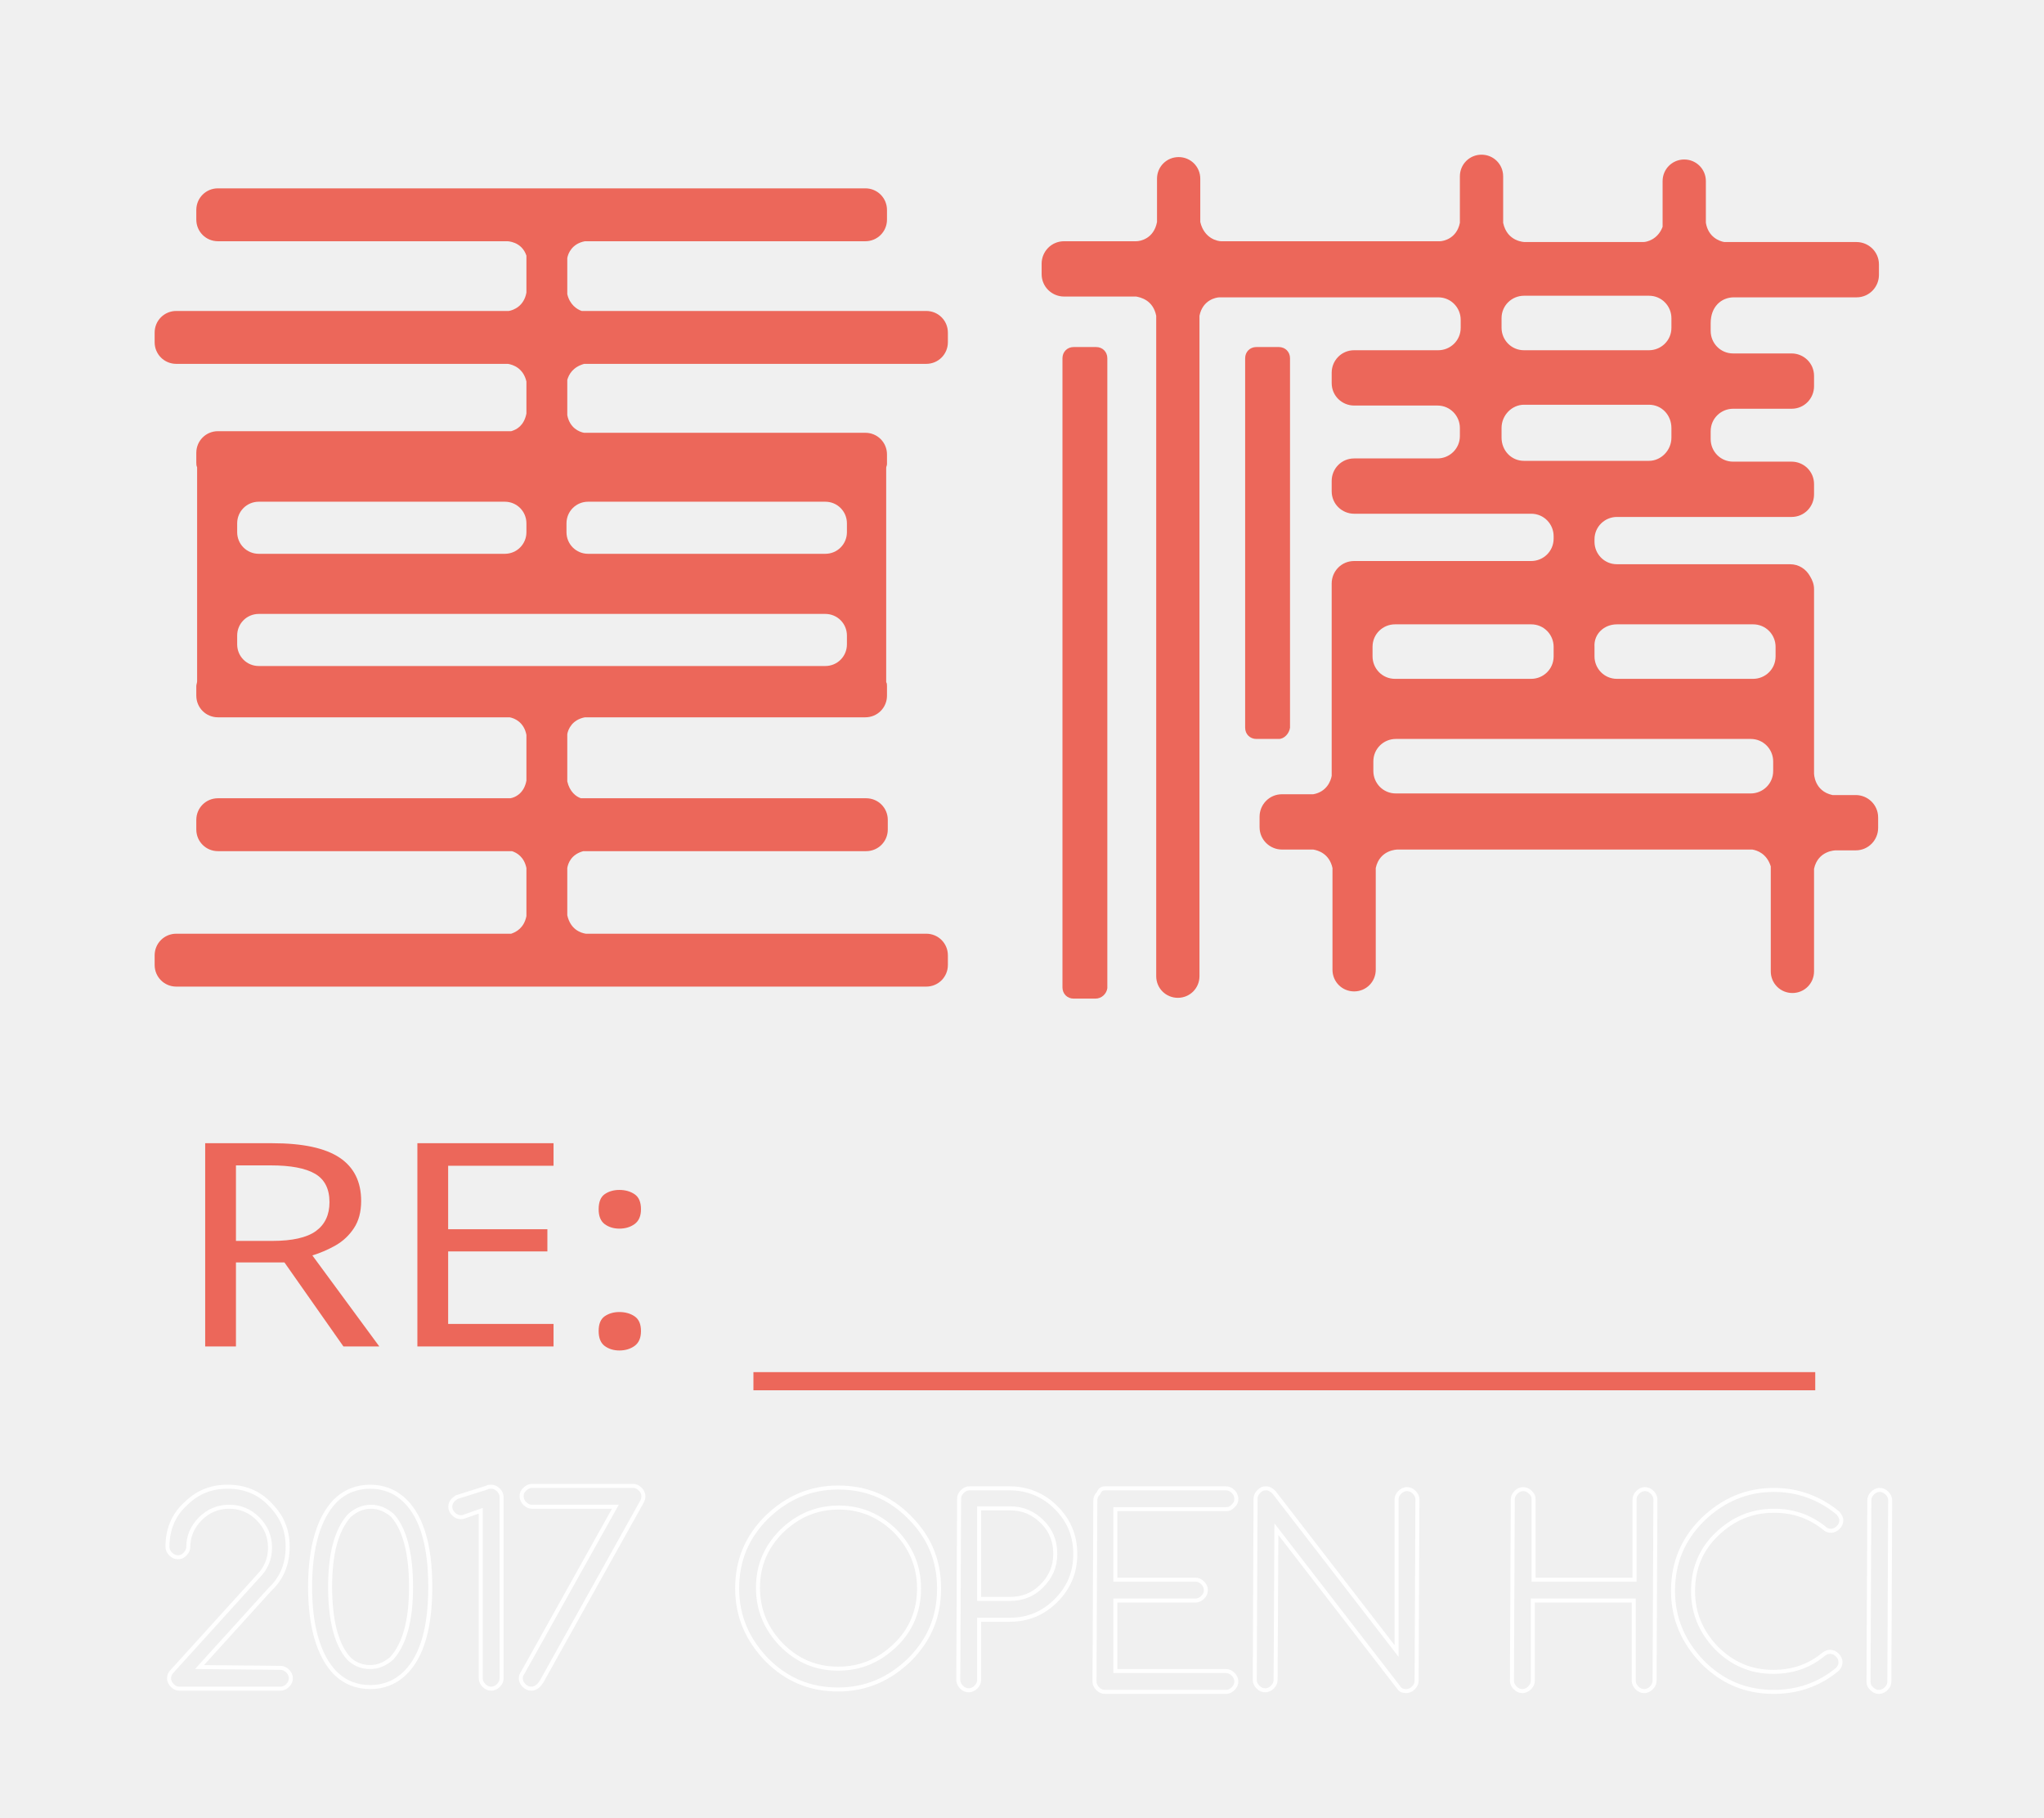
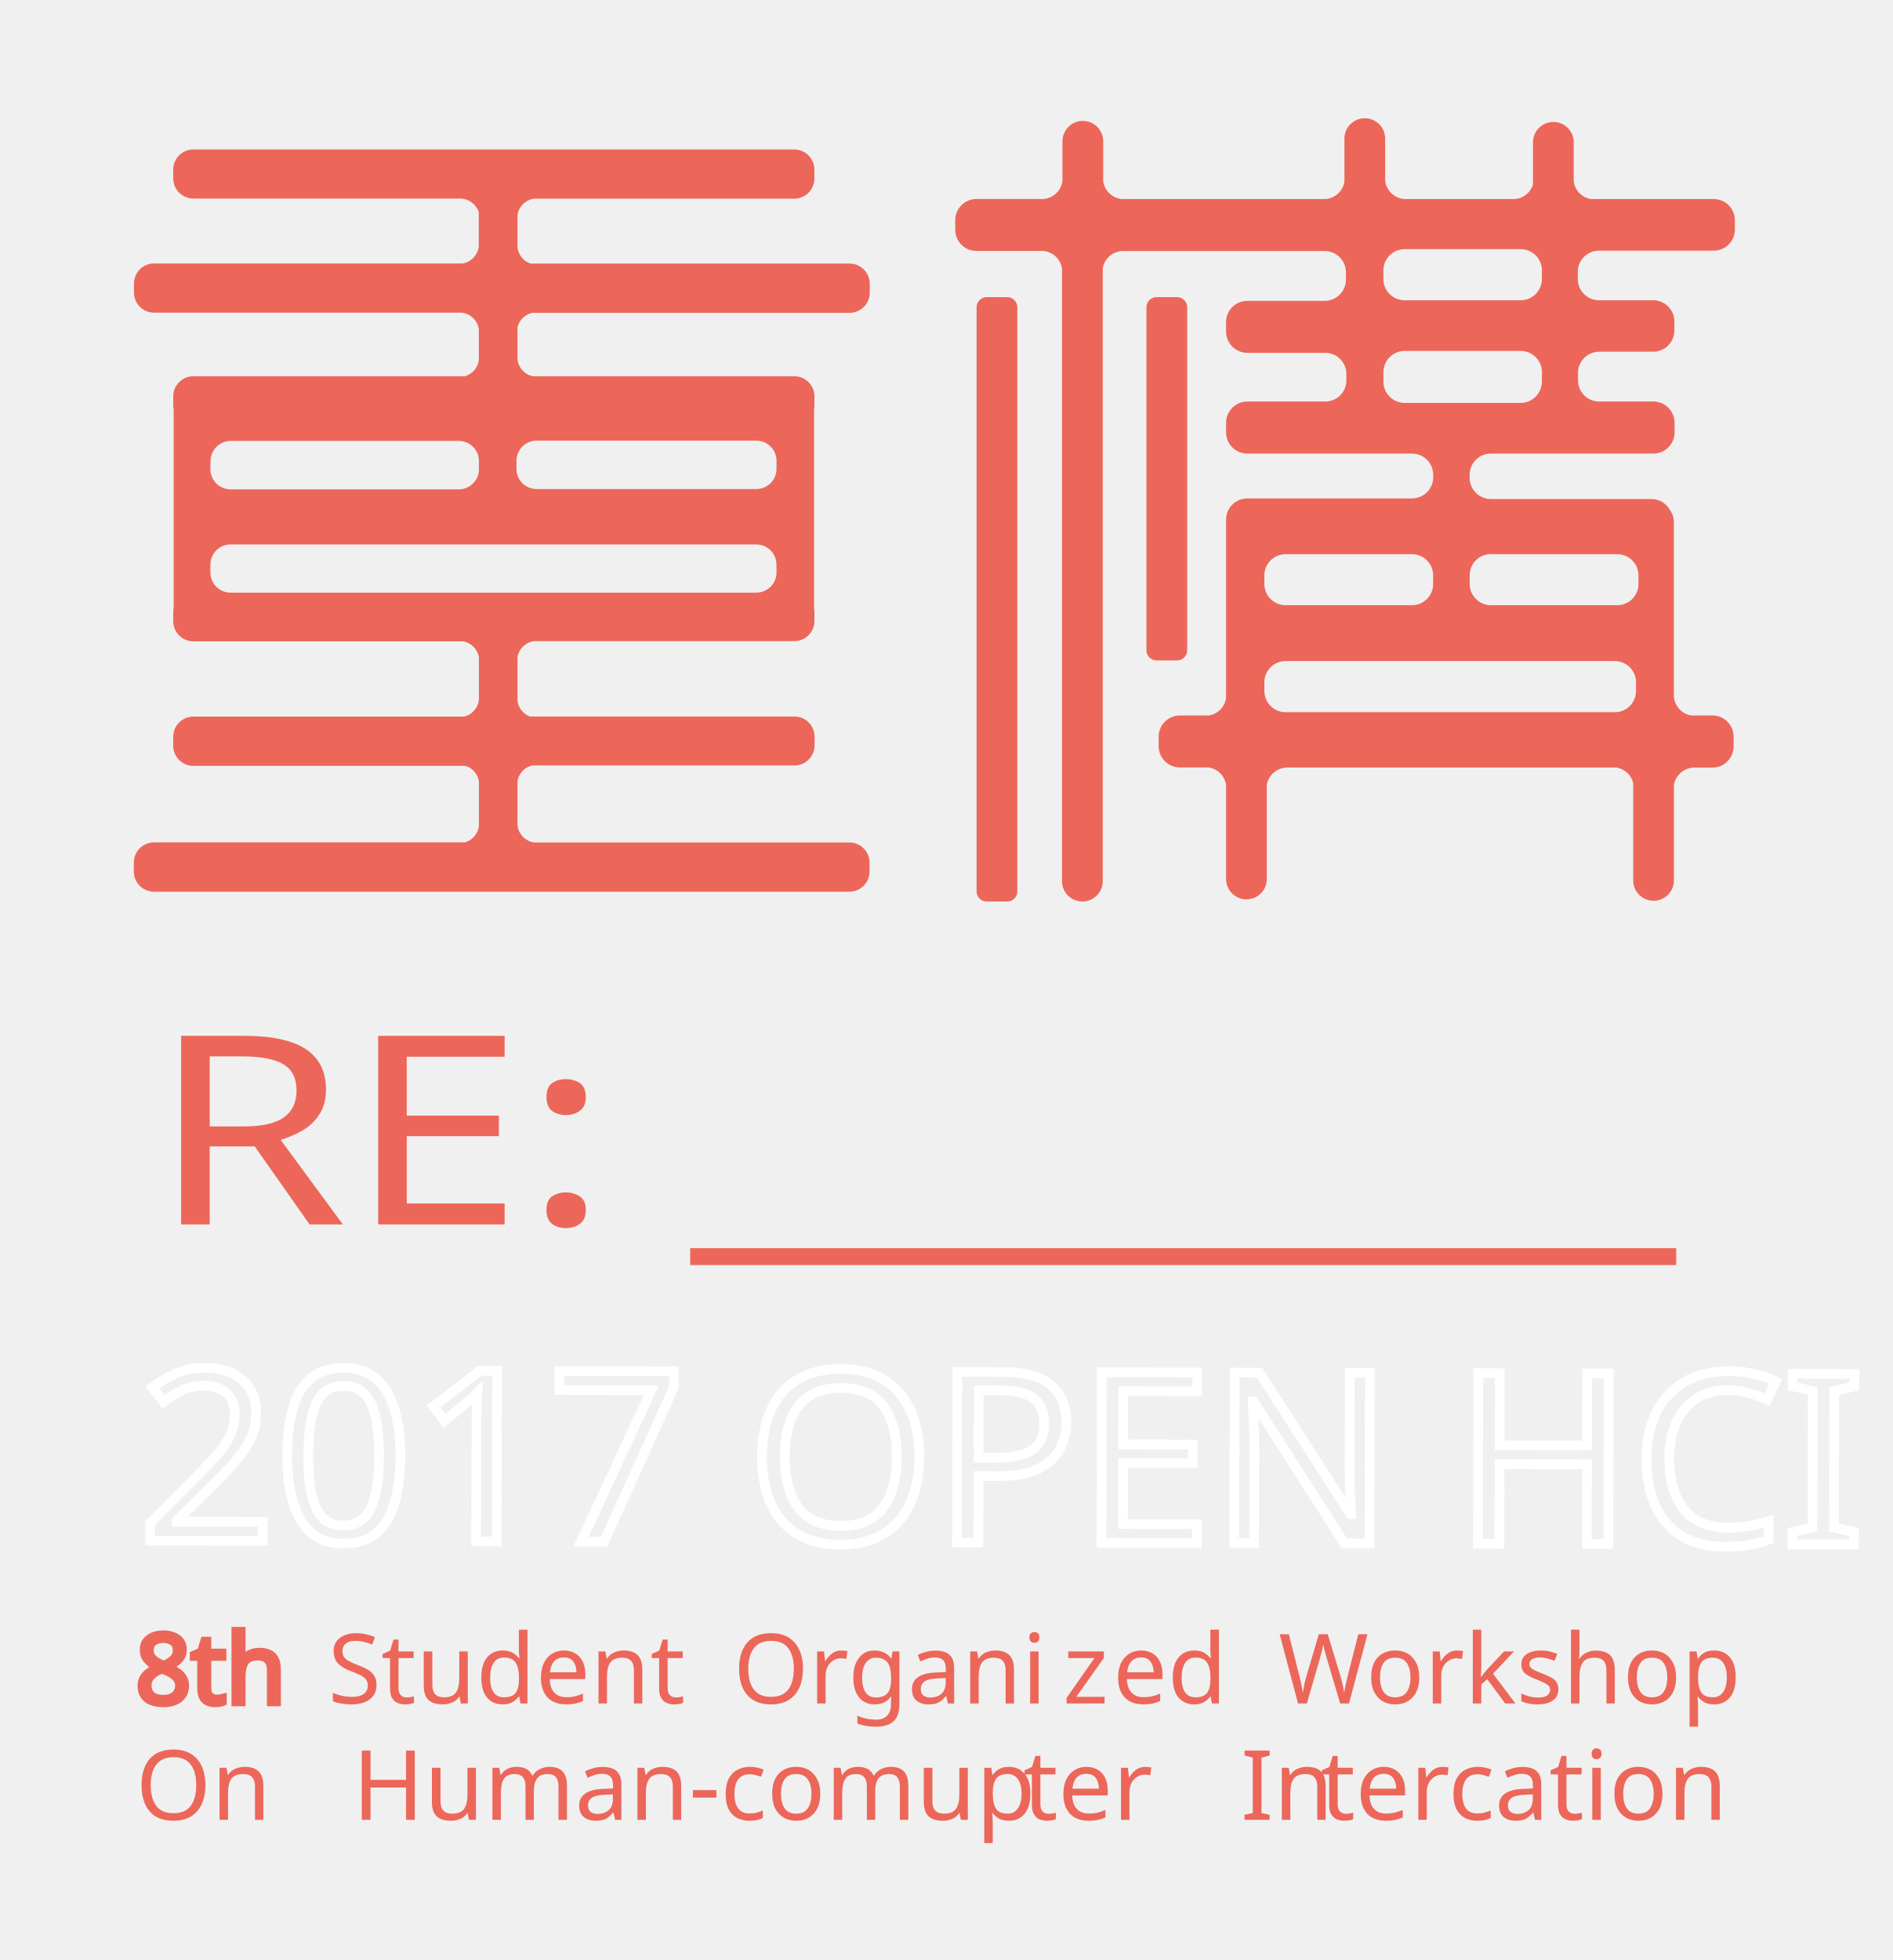
- <svg xmlns="http://www.w3.org/2000/svg" xmlns:xlink="http://www.w3.org/1999/xlink" version="1.1" id="圖層_1" x="0px" y="0px" viewBox="0 0 255.1 226.8" style="enable-background:new 0 0 255.1 226.8;" xml:space="preserve">
-   <style type="text/css">
- 	.st0{fill:none;stroke:#FFFFFF;stroke-width:1.686;stroke-miterlimit:10;}
- 	.st1{fill:none;stroke:#FFFFFF;stroke-width:0.404;stroke-miterlimit:10;}
- 	.st2{fill:#EC675A;}
- 	.st3{fill:#D9DADB;}
- 	.st4{fill:none;stroke:#FFFFFF;stroke-width:0.778;stroke-miterlimit:10;}
- 	.st5{fill:none;stroke:#FFFFFF;stroke-width:0.468;stroke-miterlimit:10;}
- 	.st6{fill:none;stroke:#FFFFFF;stroke-width:0.642;stroke-miterlimit:10;}
- 	.st7{fill:none;stroke:#FFFFFF;stroke-width:0.416;stroke-miterlimit:10;}
- 	.st8{fill:none;stroke:#000000;stroke-width:0.464;stroke-miterlimit:10;}
- 	.st9{fill:none;stroke:#FFFFFF;stroke-width:0.228;stroke-miterlimit:10;}
- 	.st10{fill:none;stroke:#FFFFFF;stroke-width:0.174;stroke-miterlimit:10;}
- 	.st11{fill:none;stroke:#FFFFFF;stroke-width:0.318;stroke-miterlimit:10;}
- 	.st12{fill:none;stroke:#FFFFFF;stroke-width:0.297;stroke-miterlimit:10;}
- 	.st13{fill:none;stroke:#FFFFFF;stroke-width:0.293;stroke-miterlimit:10;}
- 	.st14{fill:none;stroke:#FFFFFF;stroke-width:0.236;stroke-miterlimit:10;}
- 	.st15{fill:none;stroke:#FFFFFF;stroke-width:0.173;stroke-miterlimit:10;}
- 	.st16{fill:#FFFFFF;}
- 	.st17{fill:none;stroke:#FFFFFF;stroke-width:0.318;stroke-miterlimit:10;stroke-dasharray:1.906;}
- 	.st18{fill:none;stroke:#FFFFFF;stroke-width:0.745;stroke-miterlimit:10;}
- 	.st19{fill:none;stroke:#FFFFFF;stroke-width:0.269;stroke-miterlimit:10;}
- 	.st20{fill:none;stroke:#FFFFFF;stroke-width:0.214;stroke-miterlimit:10;}
- 	.st21{fill:none;stroke:#FFFFFF;stroke-width:0.288;stroke-miterlimit:10;}
- 	.st22{fill:none;stroke:#FFFFFF;stroke-width:0.139;stroke-miterlimit:10;}
- 	.st23{fill:url(#SVGID_1_);stroke:#FFFFFF;stroke-width:0.139;stroke-miterlimit:10;}
- 	.st24{fill:url(#SVGID_2_);stroke:#FFFFFF;stroke-width:0.139;stroke-miterlimit:10;}
- 	.st25{fill:none;stroke:#FFFFFF;stroke-width:0.138;stroke-miterlimit:10;}
- 	.st26{fill:#FFFFFF;stroke:#000000;stroke-width:0.288;stroke-miterlimit:10;}
- 	.st27{fill:none;stroke:#040000;stroke-width:0.745;stroke-miterlimit:10;}
- 	.st28{fill:none;stroke:#FFFFFF;stroke-width:0.389;stroke-miterlimit:10;}
- 	.st29{fill:#2A4399;}
- 	.st30{fill:none;stroke:#FFFFFF;stroke-width:0.566;stroke-miterlimit:10;}
- 	.st31{fill:none;stroke:#EC675A;stroke-width:0.389;stroke-miterlimit:10;}
- 	.st32{fill:none;stroke:#FFFFFF;stroke-width:0.778;stroke-miterlimit:10;stroke-dasharray:2.333;}
- 	.st33{clip-path:url(#SVGID_4_);fill:none;stroke:#FFFFFF;stroke-width:0.789;stroke-miterlimit:10;}
- 	.st34{fill:none;stroke:#EC675A;stroke-width:0.778;stroke-miterlimit:10;}
- 	.st35{fill:none;stroke:#000000;stroke-width:0.745;stroke-miterlimit:10;}
- 	.st36{fill:none;stroke:#FFFFFF;stroke-miterlimit:10;}
- 	.st37{fill:none;stroke:#FFFFFF;stroke-width:0.274;stroke-miterlimit:10;}
- 	.st38{fill:none;stroke:#FFFFFF;stroke-width:0.406;stroke-miterlimit:10;}
- 	.st39{fill:none;stroke:#FFFFFF;stroke-width:0.535;stroke-miterlimit:10;}
- 	.st40{fill:#FFFFFF;stroke:#FFFFFF;stroke-width:0.778;stroke-miterlimit:10;}
- 	.st41{fill:none;stroke:#E83518;stroke-width:0.789;stroke-miterlimit:10;}
- 	.st42{clip-path:url(#SVGID_6_);fill:none;stroke:#FFFFFF;stroke-width:0.778;stroke-miterlimit:10;}
- 	.st43{fill:none;stroke:#FFFFFF;stroke-width:0.606;stroke-miterlimit:10;}
- 	.st44{fill:none;stroke:#FFFFFF;stroke-width:0.35;stroke-miterlimit:10;}
- 	.st45{clip-path:url(#SVGID_8_);fill:none;stroke:#FFFFFF;stroke-width:0.768;stroke-miterlimit:10;}
- 	.st46{clip-path:url(#SVGID_12_);fill:#EC675A;}
- 	.st47{fill:none;stroke:#FFFFFF;stroke-width:0.675;stroke-miterlimit:10;}
- 	.st48{fill:#D95F58;}
- 	.st49{clip-path:url(#XMLID_45_);}
- 	.st50{fill:#8CAAB2;}
- 	.st51{opacity:0.4;fill:#A5C7D0;}
- 	.st52{fill:#63426A;}
- 	.st53{opacity:0.4;fill:#E6C1DB;}
- 	.st54{opacity:0.88;fill:#BCE2EC;}
- 	.st55{opacity:0.76;fill:#DCECF2;}
- 	.st56{opacity:0.85;fill:#8CAAB2;}
- 	.st57{fill:#E6C1DB;}
- 	.st58{opacity:0.64;fill:#FFFFFF;}
- 	.st59{fill:#FFFFFF;stroke:#000000;stroke-width:0.662;stroke-linejoin:round;stroke-miterlimit:10;}
- 	.st60{fill:#A5C7D0;}
- 	.st61{fill:#C99DC7;}
- 	.st62{opacity:0.47;fill:#FFFFFF;stroke:#FFFFFF;stroke-width:0.194;stroke-miterlimit:10;}
- 	.st63{fill:none;stroke:#FFFFFF;stroke-width:0.23;stroke-miterlimit:10;}
- 	.st64{fill:none;stroke:#FFFFFF;stroke-width:0.4;stroke-miterlimit:10;}
- 	.st65{fill:none;stroke:#FFFFFF;stroke-width:0.4;stroke-miterlimit:10;stroke-dasharray:1.238,1.238;}
- 	.st66{fill:none;stroke:#FFFFFF;stroke-width:0.4;stroke-miterlimit:10;stroke-dasharray:1.224,1.224;}
- 	.st67{fill:none;stroke:#FFFFFF;stroke-width:0.779;stroke-miterlimit:10;}
- 	.st68{fill:none;stroke:#FFFFFF;stroke-width:0.604;stroke-miterlimit:10;}
- 	.st69{fill:#FFFFFF;stroke:#FFFFFF;stroke-width:0.689;stroke-miterlimit:10;}
- 	.st70{fill:none;stroke:#FFFFFF;stroke-width:0.773;stroke-miterlimit:10;}
- 	.st71{fill:none;stroke:#FFFFFF;stroke-width:0.417;stroke-miterlimit:10;}
- 	.st72{fill:#FFFFFF;stroke:#000000;stroke-width:0.551;stroke-miterlimit:10;}
- 	.st73{clip-path:url(#SVGID_16_);fill:none;stroke:#2A4399;stroke-width:0.778;stroke-miterlimit:10;}
- 	.st74{fill:none;stroke:#FFFFFF;stroke-width:1.193;stroke-miterlimit:10;}
- 	.st75{fill:none;stroke:#FFFFFF;stroke-width:1.591;stroke-miterlimit:10;}
- 	.st76{fill:none;stroke:#FFFFFF;stroke-width:0.795;stroke-miterlimit:10;}
- 	.st77{fill:#FFFFFF;stroke:#FFFFFF;stroke-width:1.193;stroke-miterlimit:10;}
- 	.st78{fill:#D95F58;stroke:#FFFFFF;stroke-width:0.778;stroke-miterlimit:10;}
- 	.st79{clip-path:url(#SVGID_18_);fill:#FFFFFF;stroke:#FFFFFF;stroke-width:0.778;stroke-miterlimit:10;}
- 	.st80{clip-path:url(#SVGID_18_);fill:none;stroke:#FFFFFF;stroke-width:0.778;stroke-miterlimit:10;}
- 	.st81{fill:none;stroke:#FFFFFF;stroke-width:0.488;stroke-miterlimit:10;}
- 	.st82{fill:#FFFFFF;stroke:#000000;stroke-width:0.642;stroke-miterlimit:10;}
- 	.st83{fill:#FFFFFF;stroke:#000000;stroke-width:1.733;stroke-linejoin:round;stroke-miterlimit:10;}
- 	.st84{fill:#D7D8D8;}
- 	.st85{fill-rule:evenodd;clip-rule:evenodd;fill:#EC675A;}
- 	.st86{fill-rule:evenodd;clip-rule:evenodd;fill:#FFFFFF;}
- 	.st87{fill-rule:evenodd;clip-rule:evenodd;fill:#C9CACA;}
- 	.st88{fill-rule:evenodd;clip-rule:evenodd;fill:#E0E1E1;}
- 	.st89{fill-rule:evenodd;clip-rule:evenodd;fill:#D9DADB;}
- 	.st90{fill:#835412;}
- 	.st91{fill:#B5B5B6;}
- 	.st92{fill:#FFFFFF;stroke:#EC675A;stroke-width:0.778;stroke-miterlimit:10;}
- 	.st93{fill:none;stroke:#B5B5B6;stroke-width:0.778;stroke-miterlimit:10;}
- 	.st94{fill:none;stroke:#FFFFFF;stroke-width:0.701;stroke-miterlimit:10;}
- 	.st95{fill:none;stroke:#FFFFFF;stroke-width:0.732;stroke-miterlimit:10;}
- 	.st96{fill:none;stroke:#FFFFFF;stroke-width:0.713;stroke-miterlimit:10;}
- 	.st97{fill:none;stroke:#EC675A;stroke-width:0.878;stroke-miterlimit:10;}
- 	.st98{fill:none;stroke:#EC675A;stroke-width:0.841;stroke-miterlimit:10;}
- 	.st99{font-family:'Comfortaa';}
- 	.st100{font-size:35.509px;}
- 	.st101{fill:none;stroke:#FFFFFF;stroke-width:0.5;stroke-miterlimit:10;}
- 	.st102{fill:none;stroke:#FFFFFF;stroke-width:1.032;stroke-miterlimit:10;}
- 	.st103{fill:none;stroke:#FFFFFF;stroke-width:0.914;stroke-miterlimit:10;}
- 	.st104{fill:#2A4399;stroke:#2A4399;stroke-width:0.25;stroke-miterlimit:10;}
- 	.st105{fill:none;stroke:#FFFFFF;stroke-width:0.614;stroke-miterlimit:10;}
- 	.st106{fill:none;stroke:#040000;stroke-width:0.614;stroke-miterlimit:10;}
- 	.st107{fill:none;stroke:#FFFFFF;stroke-width:0.321;stroke-miterlimit:10;}
- 	.st108{fill:none;stroke:#FFFFFF;stroke-width:0.467;stroke-miterlimit:10;}
- 	.st109{fill:none;stroke:#FFFFFF;stroke-width:0.641;stroke-miterlimit:10;}
- 	.st110{clip-path:url(#SVGID_20_);fill:none;stroke:#FFFFFF;stroke-width:0.651;stroke-miterlimit:10;}
- 	.st111{fill:none;stroke:#2A4399;stroke-width:0.512;stroke-miterlimit:10;}
- 	.st112{fill:none;stroke:#E83518;stroke-width:0.651;stroke-miterlimit:10;}
- 	.st113{clip-path:url(#SVGID_22_);fill:none;stroke:#FFFFFF;stroke-width:0.641;stroke-miterlimit:10;}
- 	.st114{fill:none;stroke:#FFFFFF;stroke-width:0.5;stroke-miterlimit:10;}
- 	.st115{fill:none;stroke:#FFFFFF;stroke-width:0.289;stroke-miterlimit:10;}
- 	.st116{clip-path:url(#SVGID_24_);fill:none;stroke:#FFFFFF;stroke-width:0.634;stroke-miterlimit:10;}
- 	.st117{clip-path:url(#SVGID_28_);fill:#2A4399;}
- 	.st118{fill:none;stroke:#FFFFFF;stroke-width:0.557;stroke-miterlimit:10;}
- 	.st119{fill:#FFFFFF;stroke:#000000;stroke-width:0.546;stroke-linejoin:round;stroke-miterlimit:10;}
- 	.st120{fill:none;stroke:#FFFFFF;stroke-width:0.33;stroke-miterlimit:10;}
- 	.st121{fill:none;stroke:#FFFFFF;stroke-width:0.33;stroke-miterlimit:10;stroke-dasharray:1.021,1.021;}
- 	.st122{fill:none;stroke:#FFFFFF;stroke-width:0.33;stroke-miterlimit:10;stroke-dasharray:1.009,1.009;}
- 	.st123{fill:none;stroke:#FFFFFF;stroke-width:0.498;stroke-miterlimit:10;}
- 	.st124{fill:#FFFFFF;stroke:#FFFFFF;stroke-width:0.568;stroke-miterlimit:10;}
- 	.st125{fill:none;stroke:#2A4399;stroke-width:0.641;stroke-miterlimit:10;}
- 	.st126{fill:none;stroke:#FFFFFF;stroke-width:0.603;stroke-miterlimit:10;}
- 	.st127{fill:none;stroke:#040000;stroke-width:0.603;stroke-miterlimit:10;}
- 	.st128{fill:none;stroke:#FFFFFF;stroke-width:0.629;stroke-miterlimit:10;}
- 	.st129{fill:none;stroke:#FFFFFF;stroke-width:0.626;stroke-miterlimit:10;}
- 	.st130{fill:none;stroke:#FFFFFF;stroke-width:0.337;stroke-miterlimit:10;}
- 	.st131{fill:#FFFFFF;stroke:#000000;stroke-width:0.446;stroke-miterlimit:10;}
- 	.st132{fill:none;stroke:#B5B5B6;stroke-width:0.629;stroke-miterlimit:10;}
- 	.st133{fill:none;stroke:#FFFFFF;stroke-width:0.709;stroke-miterlimit:10;stroke-dasharray:2.126;}
- 	.st134{fill:none;stroke:#2A4399;stroke-width:0.911;stroke-miterlimit:10;}
- 	.st135{fill:none;stroke:#FFFFFF;stroke-width:0.911;stroke-miterlimit:10;}
- 	.st136{fill:none;stroke:#2A4399;stroke-width:0.649;stroke-miterlimit:10;}
- 	.st137{fill:none;stroke:#FFFFFF;stroke-width:0.391;stroke-miterlimit:10;}
- 	.st138{fill:none;stroke:#FFFFFF;stroke-width:0.406;stroke-miterlimit:10;}
- 	.st139{fill:#EC675A;stroke:#EC675A;stroke-width:0.75;stroke-miterlimit:10;}
- 	.st140{fill:none;stroke:#EC675A;stroke-width:0.5;stroke-miterlimit:10;}
- </style>
-   <g>
-     <g id="XMLID_4810_">
-       <defs>
-         <path id="XMLID_4811_" d="M-288.7,354.8l65.3,10.3c0,0,13.1-128.7,13.1-131.6s-60.1-30.5-60.1-30.5l-83.5-1.6v38.3L-288.7,354.8z     " />
-       </defs>
-       <clipPath id="XMLID_45_">
-         <use xlink:href="#XMLID_4811_" style="overflow:visible;" />
-       </clipPath>
-       <g id="XMLID_4812_" class="st49">
-         <g id="XMLID_4847_">
- 			</g>
-       </g>
-     </g>
-   </g>
-   <g>
-     <g>
-       <text transform="matrix(1.1991 0 0 1 21.4854 168.001)" class="st2 st99 st100">RE: _______</text>
-     </g>
-     <g>
-       <g>
-         <path class="st2" d="M159.6,92.2h-2.8c-0.8,0-1.4-0.6-1.4-1.4V44.7c0-0.8,0.6-1.4,1.4-1.4h2.8c0.8,0,1.4,0.6,1.4,1.4v46.1     C160.9,91.5,160.3,92.2,159.6,92.2z" />
-         <path class="st2" d="M136.7,124.6H134c-0.8,0-1.4-0.6-1.4-1.4V44.7c0-0.8,0.6-1.4,1.4-1.4h2.8c0.8,0,1.4,0.6,1.4,1.4v78.6     C138.1,124,137.5,124.6,136.7,124.6z" />
-         <path class="st2" d="M216.4,37.1h4.5c0.1,0,0.3,0,0.4,0h10.4c1.6,0,2.8-1.3,2.8-2.8V33c0-1.6-1.3-2.8-2.8-2.8h-16.5     c-0.6-0.1-2-0.6-2.3-2.4l0,2.4h0v-7.6c0-1.5-1.2-2.7-2.7-2.7c-1.5,0-2.7,1.2-2.7,2.7v5.7c-0.6,1.6-2,1.9-2.4,1.9h-17.5v0h2.7     c0,0-2.2,0-2.7-2.4l0,1.1V22c0-1.5-1.2-2.7-2.7-2.7c-1.5,0-2.7,1.2-2.7,2.7v5.8c-0.4,2-2.1,2.3-2.5,2.3h-27.3     c-0.4,0-2.1-0.3-2.6-2.4v-5.4c0-1.5-1.2-2.7-2.7-2.7c-1.5,0-2.7,1.2-2.7,2.7v7.8l0-2.4c-0.4,2.1-2.1,2.4-2.6,2.4h-9     c-1.6,0-2.8,1.3-2.8,2.8v1.3c0,1.6,1.3,2.8,2.8,2.8h9c0.5,0.1,2.1,0.4,2.5,2.4v82.4c0,1.5,1.2,2.7,2.7,2.7c1.5,0,2.7-1.2,2.7-2.7     V39.4c0.4-2,2.1-2.3,2.5-2.3h19.9c0.1,0,0.2,0,0.2,0h7.2c1.6,0,2.8,1.3,2.8,2.8v1c0,1.6-1.3,2.8-2.8,2.8h-2.5v0H169     c-1.6,0-2.8,1.3-2.8,2.8v1.3c0,1.6,1.3,2.8,2.8,2.8h7.9v0h2.5c1.6,0,2.8,1.3,2.8,2.8v1c0,1.6-1.3,2.8-2.8,2.8h-2.5v0H169     c-1.6,0-2.8,1.3-2.8,2.8v1.3c0,1.6,1.3,2.8,2.8,2.8h7.9v0h14.2c1.6,0,2.8,1.3,2.8,2.8v0.3c0,1.6-1.3,2.8-2.8,2.8h-14.2v0H169     c-1.6,0-2.8,1.3-2.8,2.8v1.3c0,0.1,0,0.2,0,0.3v22.4c-0.1,0.6-0.6,2-2.3,2.3H160c-1.6,0-2.8,1.3-2.8,2.8v1.3     c0,1.6,1.3,2.8,2.8,2.8h3.9c0.6,0.1,2,0.5,2.4,2.3v12.7c0,1.5,1.2,2.7,2.7,2.7c1.5,0,2.7-1.2,2.7-2.7v-12.7     c0.5-2.3,2.7-2.3,2.7-2.3l-1.1,0h45.4c0.6,0.1,1.8,0.5,2.3,2.1v13.1c0,1.5,1.2,2.7,2.7,2.7s2.7-1.2,2.7-2.7v-12.8     c0.5-2.3,2.7-2.3,2.7-2.3l-1.1,0h3.6c1.6,0,2.8-1.3,2.8-2.8v-1.3c0-1.6-1.3-2.8-2.8-2.8h-2.9c-2.3-0.5-2.3-2.7-2.3-2.7l0,0.5     V73.5c0-0.6-0.2-1.1-0.5-1.6c-0.5-0.9-1.4-1.5-2.5-1.5h-7.9v0h-13.7c-1.6,0-2.8-1.3-2.8-2.8v-0.3c0-1.6,1.3-2.8,2.8-2.8h13.7v0     h8.1c1.6,0,2.8-1.3,2.8-2.8v-1.3c0-1.6-1.3-2.8-2.8-2.8h-7.3v0h0c-1.6,0-2.8-1.3-2.8-2.8v-1c0-1.6,1.3-2.8,2.8-2.8h0v0h7.3     c1.6,0,2.8-1.3,2.8-2.8v-1.3c0-1.6-1.3-2.8-2.8-2.8h-6v0h-1.3c-1.6,0-2.8-1.3-2.8-2.8v-1C213.5,38.3,214.8,37.1,216.4,37.1z      M166.2,107.3l0-0.8h0V107.3z M171.3,80.7c0-1.6,1.3-2.8,2.8-2.8h17c1.6,0,2.8,1.3,2.8,2.8v1.2c0,1.6-1.3,2.8-2.8,2.8h-17     c-1.6,0-2.8-1.3-2.8-2.8V80.7z M171.7,106.6L171.7,106.6L171.7,106.6L171.7,106.6z M221.3,96.2c0,1.6-1.3,2.8-2.8,2.8h-44.3     c-1.6,0-2.8-1.3-2.8-2.8v-1.2c0-1.6,1.3-2.8,2.8-2.8h44.3c1.6,0,2.8,1.3,2.8,2.8V96.2z M201.8,77.9h17c1.6,0,2.8,1.3,2.8,2.8v1.2     c0,1.6-1.3,2.8-2.8,2.8h-17c-1.6,0-2.8-1.3-2.8-2.8v-1.2C198.9,79.1,200.2,77.9,201.8,77.9z M208.6,54.6c0,1.6-1.3,2.9-2.8,2.9     h-15.6c-1.6,0-2.8-1.3-2.8-2.9v-1.2c0-1.6,1.3-2.9,2.8-2.9h15.6c1.6,0,2.8,1.3,2.8,2.9V54.6z M208.6,40.9c0,1.6-1.3,2.8-2.8,2.8     h-15.6c-1.6,0-2.8-1.3-2.8-2.8v-1.2c0-1.6,1.3-2.8,2.8-2.8h15.6c1.6,0,2.8,1.3,2.8,2.8V40.9z" />
-       </g>
-     </g>
-     <path class="st2" d="M72.9,45.4h42.7c1.5,0,2.7-1.2,2.7-2.7v-1.2c0-1.5-1.2-2.7-2.7-2.7H72.6c-0.6-0.2-1.5-0.8-1.8-2.1l0,2.1h0   v-6.6c0.1-0.6,0.6-1.8,2.2-2.1h35c1.5,0,2.7-1.2,2.7-2.7v-1.2c0-1.5-1.2-2.7-2.7-2.7H27.2c-1.5,0-2.7,1.2-2.7,2.7v1.2   c0,1.5,1.2,2.7,2.7,2.7h38.5v0h-2.4c0,0,1.8,0,2.4,1.8v5.4l0-0.8c-0.3,1.7-1.6,2.2-2.2,2.3H22c-1.5,0-2.7,1.2-2.7,2.7v1.2   c0,1.5,1.2,2.7,2.7,2.7h41.4c0.6,0.1,1.9,0.5,2.3,2.2v4.8l0-0.8c-0.3,1.5-1.2,2-1.9,2.2H27.2c-1.5,0-2.7,1.2-2.7,2.7v1.2   c0,0.2,0,0.4,0.1,0.6v26.7c0,0.2-0.1,0.4-0.1,0.6v1.2c0,1.5,1.2,2.7,2.7,2.7h36.4c0.6,0.1,1.8,0.6,2.1,2.2v6.5l0-0.8   c-0.3,1.6-1.4,2.1-2,2.2H27.2c-1.5,0-2.7,1.2-2.7,2.7v1.2c0,1.5,1.2,2.7,2.7,2.7h36.7c0.6,0.2,1.5,0.7,1.8,2.1v6.8l0-0.8   c-0.3,1.5-1.3,2-1.9,2.2H22c-1.5,0-2.7,1.2-2.7,2.7v1.2c0,1.5,1.2,2.7,2.7,2.7h93.6c1.5,0,2.7-1.2,2.7-2.7v-1.2   c0-1.5-1.2-2.7-2.7-2.7H73.1c-0.6-0.1-1.9-0.5-2.3-2.3l0,2.3h0v-8.2c0.1-0.6,0.5-1.7,2-2.1h35.3c1.5,0,2.7-1.2,2.7-2.7v-1.2   c0-1.5-1.2-2.7-2.7-2.7H72.5c-0.6-0.2-1.4-0.8-1.7-2.1l0,2.1h0v-8c0.1-0.6,0.6-1.8,2.2-2.1l-0.2,0h35.2c1.5,0,2.7-1.2,2.7-2.7v-1.2   c0-0.2,0-0.3-0.1-0.5V58.4c0-0.2,0.1-0.3,0.1-0.5v-1.2c0-1.5-1.2-2.7-2.7-2.7H72.9c-0.6-0.1-1.8-0.6-2.1-2.2l0,2.2h0v-6.6   C71,46.7,71.5,45.8,72.9,45.4z M29.6,65.3c0-1.5,1.2-2.7,2.7-2.7H63c1.5,0,2.7,1.2,2.7,2.7v1.1c0,1.5-1.2,2.7-2.7,2.7H32.3   c-1.5,0-2.7-1.2-2.7-2.7V65.3z M105.7,80.4c0,1.5-1.2,2.7-2.7,2.7H32.3c-1.5,0-2.7-1.2-2.7-2.7v-1.1c0-1.5,1.2-2.7,2.7-2.7H103   c1.5,0,2.7,1.2,2.7,2.7V80.4z M73.4,62.6H103c1.5,0,2.7,1.2,2.7,2.7v1.1c0,1.5-1.2,2.7-2.7,2.7H73.4c-1.5,0-2.7-1.2-2.7-2.7v-1.1   C70.7,63.8,71.9,62.6,73.4,62.6z" />
-     <g>
-       <g>
-         <path class="st101" d="M35,208.1c0.3,0,0.6,0.1,0.9,0.4c0.2,0.2,0.4,0.5,0.4,0.9c0,0.3-0.1,0.6-0.4,0.9c-0.2,0.2-0.5,0.4-0.9,0.4     l-12.6,0c-0.3,0-0.6-0.1-0.9-0.4c-0.2-0.2-0.4-0.5-0.4-0.9c0-0.3,0.1-0.6,0.4-0.9l10.7-11.8c1-1,1.5-2.2,1.5-3.6     c0-1.4-0.5-2.6-1.5-3.6c-1-1-2.2-1.5-3.6-1.5c-1.4,0-2.6,0.5-3.6,1.5c-1,1-1.5,2.2-1.5,3.5c0,0.3-0.1,0.6-0.4,0.9     s-0.5,0.4-0.9,0.4c-0.3,0-0.6-0.1-0.9-0.4c-0.2-0.2-0.4-0.5-0.4-0.9c0-2.1,0.7-3.9,2.2-5.3c1.5-1.5,3.2-2.2,5.3-2.2     c2.1,0,3.9,0.7,5.3,2.2c1.5,1.5,2.2,3.2,2.2,5.3s-0.7,3.9-2.2,5.3l-8.8,9.7L35,208.1z" />
-         <path class="st101" d="M38.7,198c0-5,1.1-8.6,3.1-10.7c1.2-1.2,2.7-1.8,4.4-1.8c1.7,0,3.2,0.6,4.4,1.8c2.1,2.1,3.1,5.7,3.1,10.7     c0,5-1,8.6-3.1,10.7c-1.2,1.2-2.7,1.8-4.4,1.8c-1.7,0-3.2-0.6-4.4-1.8C39.8,206.6,38.7,203,38.7,198z M46.3,188     c-1,0-1.9,0.4-2.7,1.1c-1.6,1.8-2.4,4.7-2.4,8.9c0,4.2,0.8,7.2,2.3,8.9c0.7,0.7,1.6,1.1,2.7,1.1c1,0,1.9-0.4,2.7-1.1     c1.6-1.8,2.4-4.7,2.4-8.9c0-4.2-0.8-7.2-2.3-8.9C48.2,188.4,47.3,188,46.3,188z" />
-         <path class="st101" d="M62.6,209.4c0,0.3-0.1,0.6-0.4,0.9c-0.2,0.2-0.5,0.4-0.9,0.4c-0.3,0-0.6-0.1-0.9-0.4     c-0.2-0.2-0.4-0.5-0.4-0.9l0-20.9l-2,0.7c-0.2,0.1-0.3,0.1-0.5,0.1c-0.3,0-0.6-0.1-0.9-0.4c-0.2-0.2-0.4-0.5-0.4-0.9     c0-0.3,0.1-0.6,0.4-0.9c0.1-0.1,0.3-0.2,0.4-0.3l3.8-1.2c0.1-0.1,0.3-0.1,0.5-0.1c0.3,0,0.6,0.1,0.9,0.4c0.2,0.2,0.4,0.5,0.4,0.9     L62.6,209.4z" />
-         <path class="st101" d="M67.2,210.3c-0.3,0.3-0.6,0.4-0.9,0.4c-0.3,0-0.6-0.1-0.9-0.4c-0.2-0.2-0.4-0.5-0.4-0.9     c0-0.3,0.1-0.5,0.3-0.8l11.5-20.6l-10.4,0c-0.3,0-0.6-0.1-0.9-0.4c-0.2-0.2-0.4-0.5-0.4-0.9s0.1-0.6,0.4-0.9     c0.2-0.2,0.5-0.4,0.9-0.4l12.6,0c0.3,0,0.6,0.1,0.9,0.4c0.2,0.2,0.4,0.5,0.4,0.9c0,0.3-0.1,0.5-0.2,0.7l-12.5,22.4     C67.4,210.1,67.3,210.2,67.2,210.3z" />
-         <path class="st101" d="M117.2,198.2c0,3.5-1.2,6.4-3.7,8.9c-2.5,2.4-5.4,3.7-8.9,3.7c-3.5,0-6.4-1.2-8.9-3.7     c-2.4-2.5-3.7-5.4-3.7-8.9c0-3.5,1.2-6.4,3.7-8.9c2.5-2.4,5.4-3.7,8.9-3.7c3.5,0,6.4,1.2,8.9,3.7     C116,191.8,117.2,194.7,117.2,198.2z M104.7,188.1c-2.8,0-5.1,1-7.1,2.9c-2,2-3,4.3-3,7.1c0,2.8,1,5.1,2.9,7.1c2,2,4.3,3,7.1,3     c2.8,0,5.1-1,7.1-2.9s3-4.3,3-7.1c0-2.8-1-5.1-2.9-7.1C109.8,189.1,107.4,188.1,104.7,188.1z" />
-         <path class="st101" d="M121,185.7l5,0c2.2,0,4.2,0.8,5.8,2.4c1.6,1.6,2.4,3.5,2.4,5.8s-0.8,4.2-2.4,5.8c-1.6,1.6-3.5,2.4-5.8,2.4     l-3.8,0l0,7.5c0,0.3-0.1,0.6-0.4,0.9c-0.2,0.2-0.5,0.4-0.9,0.4c-0.3,0-0.6-0.1-0.9-0.4c-0.2-0.2-0.4-0.5-0.4-0.9l0.1-22.6     c0-0.3,0.1-0.6,0.4-0.9C120.4,185.8,120.7,185.7,121,185.7z M122.2,188.2l0,11.3l3.8,0c1.6,0,2.9-0.5,4-1.6     c1.1-1.1,1.7-2.4,1.7-4s-0.5-2.9-1.6-4c-1.1-1.1-2.4-1.7-4-1.7L122.2,188.2z" />
-         <path class="st101" d="M137.9,185.7l15.1,0c0.3,0,0.6,0.1,0.9,0.4c0.2,0.2,0.4,0.5,0.4,0.9s-0.1,0.6-0.4,0.9s-0.5,0.4-0.9,0.4     l-13.8,0l0,8.8l10,0c0.3,0,0.6,0.1,0.9,0.4c0.2,0.2,0.4,0.5,0.4,0.9c0,0.3-0.1,0.6-0.4,0.9c-0.2,0.2-0.5,0.4-0.9,0.4l-10,0l0,8.8     l13.8,0c0.3,0,0.6,0.1,0.9,0.4c0.2,0.2,0.4,0.5,0.4,0.9c0,0.3-0.1,0.6-0.4,0.9c-0.2,0.2-0.5,0.4-0.9,0.4l-15.1,0     c-0.3,0-0.6-0.1-0.9-0.4c-0.2-0.2-0.4-0.5-0.4-0.9l0.1-22.6c0-0.3,0.1-0.6,0.4-0.9C137.3,185.8,137.6,185.7,137.9,185.7z" />
-         <path class="st101" d="M159.2,209.6c0,0.3-0.1,0.6-0.4,0.9c-0.2,0.2-0.5,0.4-0.9,0.4c-0.3,0-0.6-0.1-0.9-0.4     c-0.2-0.2-0.4-0.5-0.4-0.9l0.1-22.6c0-0.3,0.1-0.6,0.4-0.9s0.5-0.4,0.9-0.4c0.4,0,0.7,0.2,1,0.5l15.3,19.8l0-18.9     c0-0.3,0.1-0.6,0.4-0.9c0.2-0.2,0.5-0.4,0.9-0.4c0.3,0,0.6,0.1,0.9,0.4c0.2,0.2,0.4,0.5,0.4,0.9l-0.1,22.6c0,0.3-0.1,0.6-0.4,0.9     c-0.2,0.2-0.5,0.4-0.9,0.4c-0.4,0-0.7-0.1-0.9-0.4l-15.3-19.8L159.2,209.6z" />
-         <path class="st101" d="M188.8,187.1c0-0.3,0.1-0.6,0.4-0.9c0.2-0.2,0.5-0.4,0.9-0.4c0.3,0,0.6,0.1,0.9,0.4s0.4,0.5,0.4,0.9l0,10     l12.6,0l0-10c0-0.3,0.1-0.6,0.4-0.9c0.2-0.2,0.5-0.4,0.9-0.4c0.3,0,0.6,0.1,0.9,0.4c0.2,0.2,0.4,0.5,0.4,0.9l-0.1,22.6     c0,0.3-0.1,0.6-0.4,0.9c-0.2,0.2-0.5,0.4-0.9,0.4c-0.3,0-0.6-0.1-0.9-0.4c-0.2-0.2-0.4-0.5-0.4-0.9l0-10l-12.6,0l0,10     c0,0.3-0.1,0.6-0.4,0.9c-0.2,0.2-0.5,0.4-0.9,0.4c-0.3,0-0.6-0.1-0.9-0.4c-0.2-0.2-0.4-0.5-0.4-0.9L188.8,187.1z" />
-         <path class="st101" d="M228.4,206.1c0.3,0,0.6,0.1,0.9,0.4c0.2,0.2,0.4,0.5,0.4,0.9c0,0.3-0.1,0.6-0.4,0.9     c-2.3,1.9-5,2.8-7.9,2.8c-3.5,0-6.4-1.2-8.9-3.7c-2.4-2.5-3.7-5.4-3.7-8.9c0-3.5,1.2-6.4,3.7-8.9c2.5-2.4,5.4-3.7,8.9-3.7     c3,0,5.7,1,8,2.9c0.2,0.3,0.4,0.5,0.4,0.9c0,0.3-0.1,0.6-0.4,0.9c-0.2,0.2-0.5,0.4-0.9,0.4c-0.3,0-0.6-0.1-0.9-0.4     c-1.8-1.4-3.8-2.1-6.2-2.1c-2.8,0-5.1,1-7.1,2.9s-3,4.3-3,7.1c0,2.8,1,5.1,2.9,7.1c2,2,4.3,3,7.1,3c2.4,0,4.5-0.7,6.3-2.2     C227.9,206.2,228.1,206.1,228.4,206.1z" />
-         <path class="st101" d="M233.3,187.2c0-0.3,0.1-0.6,0.4-0.9c0.2-0.2,0.5-0.4,0.9-0.4c0.3,0,0.6,0.1,0.9,0.4     c0.2,0.2,0.4,0.5,0.4,0.9l-0.1,22.6c0,0.3-0.1,0.6-0.4,0.9c-0.2,0.2-0.5,0.4-0.9,0.4c-0.3,0-0.6-0.1-0.9-0.4s-0.4-0.5-0.4-0.9     L233.3,187.2z" />
-       </g>
-     </g>
-   </g>
+ <svg xmlns="http://www.w3.org/2000/svg" id="圖層_1" data-name="圖層 1" viewBox="0 0 254.6 263.59">
+   <defs>
+     <style>.cls-1{font-size:35.51px;}.cls-1,.cls-2,.cls-4{fill:#ec675a;}.cls-1,.cls-3{font-family:Comfortaa, Comfortaa;}.cls-3{font-size:32.13px;fill:none;stroke:#fff;stroke-width:1.3px;}.cls-3,.cls-5{stroke-miterlimit:10;}.cls-4{font-size:13.04px;font-family:Comfortaa-Light, Comfortaa;}.cls-5{stroke:#ec675a;stroke-width:0.75px;}.cls-6{letter-spacing:0.17em;}.cls-7{letter-spacing:-0.03em;}.cls-8{letter-spacing:0.17em;}.cls-9{letter-spacing:-0.04em;}.cls-10{letter-spacing:0.5em;}.cls-11{letter-spacing:-0.03em;}</style>
+   </defs>
+   <text class="cls-1" transform="translate(20.24 164.66) scale(1.2 1)">RE: _______</text>
+   <rect class="cls-2" x="154.21" y="39.96" width="5.48" height="48.86" rx="1.36" ry="1.36" />
+   <rect class="cls-2" x="131.36" y="39.96" width="5.48" height="81.28" rx="1.36" ry="1.36" />
+   <path class="cls-2" d="M215.11,33.71h4.53a2.8,2.8,0,0,1,.43,0h10.44a2.85,2.85,0,0,0,2.85-2.85V29.62a2.85,2.85,0,0,0-2.85-2.85H214a2.78,2.78,0,0,1-2.32-2.38v2.38h0V19.14a2.74,2.74,0,1,0-5.48,0v5.71a2.8,2.8,0,0,1-2.42,1.92H189a2.81,2.81,0,0,1-2.68-2.42V18.64a2.74,2.74,0,1,0-5.48,0v5.8a2.8,2.8,0,0,1-2.54,2.33H150.95a2.8,2.8,0,0,1-2.56-2.37V19a2.74,2.74,0,1,0-5.48,0v5.35a2.8,2.8,0,0,1-2.57,2.41h-9a2.85,2.85,0,0,0-2.85,2.85v1.29a2.85,2.85,0,0,0,2.85,2.85h9a2.78,2.78,0,0,1,2.51,2.39V118.5a2.74,2.74,0,1,0,5.48,0V36.08a2.8,2.8,0,0,1,2.55-2.32h19.93l.23,0h7.15a2.86,2.86,0,0,1,2.85,2.85v1a2.86,2.86,0,0,1-2.85,2.85H167.77a2.85,2.85,0,0,0-2.85,2.85v1.29a2.86,2.86,0,0,0,2.85,2.85h7.93v0h2.55a2.85,2.85,0,0,1,2.85,2.85v1A2.85,2.85,0,0,1,178.25,54H167.77a2.86,2.86,0,0,0-2.85,2.85v1.29A2.86,2.86,0,0,0,167.77,61h22.16a2.85,2.85,0,0,1,2.85,2.85v.33a2.85,2.85,0,0,1-2.85,2.85H175.7v0h-7.93a2.86,2.86,0,0,0-2.85,2.85v1.29c0,.09,0,.17,0,.25V93.9a2.78,2.78,0,0,1-2.33,2.32h-3.89a2.86,2.86,0,0,0-2.85,2.85v1.29a2.86,2.86,0,0,0,2.85,2.85h3.86a2.78,2.78,0,0,1,2.36,2.32v12.68a2.74,2.74,0,1,0,5.48,0V105.55a2.82,2.82,0,0,1,2.68-2.33H217.4a2.77,2.77,0,0,1,2.28,2.06v13.12a2.74,2.74,0,1,0,5.48,0V105.55a2.82,2.82,0,0,1,2.68-2.32h2.5a2.85,2.85,0,0,0,2.85-2.85V99.07a2.85,2.85,0,0,0-2.85-2.85h-2.91a2.82,2.82,0,0,1-2.28-2.67V70.18a2.71,2.71,0,0,0-.52-1.58,2.84,2.84,0,0,0-2.49-1.49h-7.88v0H200.53a2.86,2.86,0,0,1-2.85-2.85v-.33A2.86,2.86,0,0,1,200.53,61H222.4a2.86,2.86,0,0,0,2.85-2.85V56.89A2.86,2.86,0,0,0,222.4,54h-7.29a2.85,2.85,0,0,1-2.85-2.85v-1a2.85,2.85,0,0,1,2.85-2.85h0v0h7.26a2.86,2.86,0,0,0,2.85-2.85V43.23a2.85,2.85,0,0,0-2.85-2.85h-6v0h-1.29a2.85,2.85,0,0,1-2.85-2.85v-1A2.85,2.85,0,0,1,215.11,33.71ZM164.95,104v-.77h0Zm5.12-26.62a2.85,2.85,0,0,1,2.85-2.85h17a2.85,2.85,0,0,1,2.85,2.85v1.16a2.85,2.85,0,0,1-2.85,2.85h-17a2.86,2.86,0,0,1-2.85-2.85Zm.36,25.93v-.08h0Zm49.63-10.38a2.85,2.85,0,0,1-2.85,2.85H172.92a2.85,2.85,0,0,1-2.85-2.85V91.75a2.86,2.86,0,0,1,2.85-2.85h44.29a2.86,2.86,0,0,1,2.85,2.85Zm-19.52-18.4h17a2.85,2.85,0,0,1,2.85,2.85v1.16a2.85,2.85,0,0,1-2.85,2.85h-17a2.86,2.86,0,0,1-2.85-2.85V77.36A2.85,2.85,0,0,1,200.53,74.51Zm6.86-23.24a2.88,2.88,0,0,1-2.85,2.9H188.93a2.88,2.88,0,0,1-2.85-2.9V50.09a2.88,2.88,0,0,1,2.85-2.9h15.63a2.88,2.88,0,0,1,2.85,2.9Zm0-13.76a2.85,2.85,0,0,1-2.85,2.85H188.93a2.85,2.85,0,0,1-2.85-2.85V36.36a2.86,2.86,0,0,1,2.85-2.85h15.63a2.85,2.85,0,0,1,2.85,2.85Z" />
+   <path class="cls-2" d="M71.62,42.07h42.67a2.71,2.71,0,0,0,2.7-2.7V38.15a2.71,2.71,0,0,0-2.7-2.7H71.39a2.61,2.61,0,0,1-1.78-2.14v2.14h0V28.86a2.62,2.62,0,0,1,2.23-2.14h35a2.71,2.71,0,0,0,2.7-2.7V22.8a2.71,2.71,0,0,0-2.7-2.7H26a2.71,2.71,0,0,0-2.7,2.7V24a2.71,2.71,0,0,0,2.7,2.7H62a2.68,2.68,0,0,1,2.4,1.83v4.62a2.64,2.64,0,0,1-2.18,2.28H20.72a2.71,2.71,0,0,0-2.7,2.7v1.22a2.71,2.71,0,0,0,2.7,2.7H62.15a2.63,2.63,0,0,1,2.26,2.25V48.4a2.61,2.61,0,0,1-1.88,2.2H26a2.71,2.71,0,0,0-2.7,2.7v1.22a2.67,2.67,0,0,0,.06.57V81.76a2.67,2.67,0,0,0-.06.57v1.22a2.71,2.71,0,0,0,2.7,2.7H62.31a2.62,2.62,0,0,1,2.11,2.16v5.72a2.61,2.61,0,0,1-2,2.24H26a2.71,2.71,0,0,0-2.7,2.7v1.22A2.71,2.71,0,0,0,26,103H62.63a2.61,2.61,0,0,1,1.79,2.08v6a2.61,2.61,0,0,1-1.91,2.21H20.72A2.71,2.71,0,0,0,18,116v1.22a2.71,2.71,0,0,0,2.7,2.7h93.56a2.71,2.71,0,0,0,2.7-2.7V116a2.71,2.71,0,0,0-2.7-2.7H71.86A2.63,2.63,0,0,1,69.61,111v2.26h0V105a2.61,2.61,0,0,1,2-2.06h35.26a2.71,2.71,0,0,0,2.7-2.7V99.06a2.71,2.71,0,0,0-2.7-2.7H71.29a2.6,2.6,0,0,1-1.68-2.1v2.1h0v-8a2.62,2.62,0,0,1,2.24-2.14h35a2.71,2.71,0,0,0,2.7-2.7V82.33a2.67,2.67,0,0,0-.05-.5V55a2.67,2.67,0,0,0,.05-.5V53.3a2.71,2.71,0,0,0-2.7-2.7H71.69a2.61,2.61,0,0,1-2.08-2.22V50.6h0V44A2.6,2.6,0,0,1,71.62,42.07ZM28.32,62a2.71,2.71,0,0,1,2.7-2.7h30.7a2.71,2.71,0,0,1,2.7,2.7v1.11a2.71,2.71,0,0,1-2.7,2.7H31a2.71,2.71,0,0,1-2.7-2.7ZM104.45,77a2.71,2.71,0,0,1-2.7,2.7H31a2.71,2.71,0,0,1-2.7-2.7V75.92a2.71,2.71,0,0,1,2.7-2.7h70.74a2.71,2.71,0,0,1,2.7,2.7ZM72.17,59.26h29.58a2.71,2.71,0,0,1,2.7,2.7v1.11a2.71,2.71,0,0,1-2.7,2.7H72.17a2.71,2.71,0,0,1-2.7-2.7V62A2.71,2.71,0,0,1,72.17,59.26Z" />
+   <text class="cls-3" transform="translate(18.65 207.19) rotate(0.13)">2017 OPEN HCI</text>
+   <text class="cls-4" transform="translate(18.24 229.09)">
+     <tspan class="cls-5">8th</tspan>
+     <tspan class="cls-6" x="19.87" y="0"> </tspan>
+     <tspan x="25.86" y="0">Student</tspan>
+     <tspan class="cls-6" x="74.4" y="0"> </tspan>
+     <tspan x="80.38" y="0">Organi</tspan>
+     <tspan class="cls-7" x="124.71" y="0">z</tspan>
+     <tspan x="131.44" y="0">ed</tspan>
+     <tspan class="cls-8" x="147.75" y="0"> </tspan>
+     <tspan class="cls-9" x="153.73" y="0">W</tspan>
+     <tspan x="165.48" y="0">orkshop </tspan>
+     <tspan x="0" y="15.65">On</tspan>
+     <tspan class="cls-10" x="18.85" y="15.65"> </tspan>
+     <tspan x="29.16" y="15.65">Human-comup</tspan>
+     <tspan class="cls-11" x="119.36" y="15.65">t</tspan>
+     <tspan x="124.08" y="15.65">er</tspan>
+     <tspan class="cls-10" x="138.34" y="15.65"> </tspan>
+     <tspan x="148.65" y="15.65">In</tspan>
+     <tspan class="cls-11" x="159.35" y="15.65">t</tspan>
+     <tspan x="164.07" y="15.65">ercation</tspan>
+   </text>
</svg>
